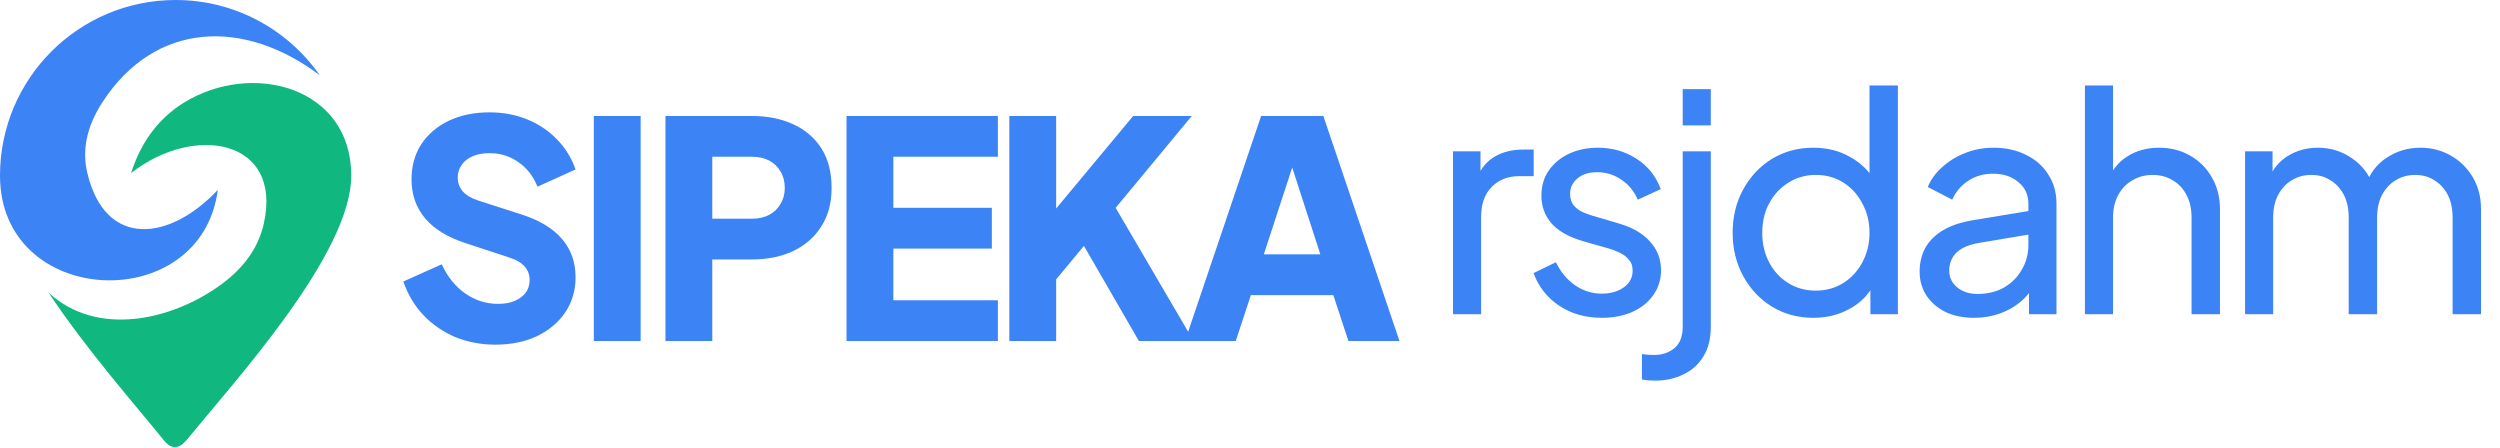
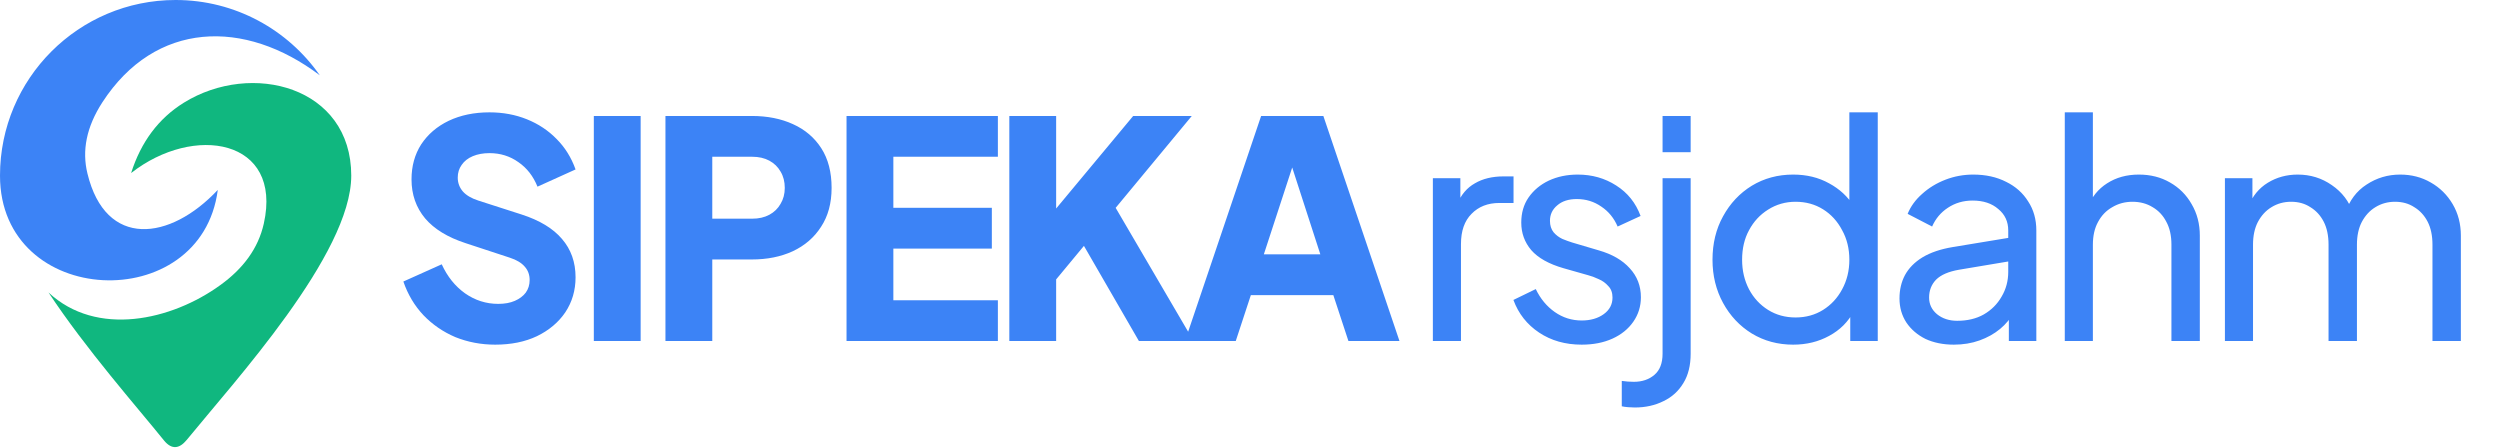
<svg xmlns="http://www.w3.org/2000/svg" width="1862" height="333" viewBox="0 0 1862 333" fill="none">
  <path fill-rule="evenodd" clip-rule="evenodd" d="M162.209 141.432C126.652 179.39 78.706 185.382 65.122 129.207C60.966 112.267 64.327 94.61 76.228 76.228C115.705 15.421 182.186 13.744 238.196 56.093C214.547 22.213 175.235 0 130.808 0C58.571 0 0 58.571 0 130.808C0 229.726 149.984 235.96 162.209 141.432Z" fill="#3C83F6" />
  <path fill-rule="evenodd" clip-rule="evenodd" d="M164.128 212.31C127.771 238.679 71.996 251.304 36.116 217.825C64.327 260.492 101.961 303 122.174 328.092C128.007 335.202 133.681 334.166 139.037 327.692C174.352 284.307 261.61 189.297 261.61 130.808C261.61 64.404 187.377 45.228 136.959 76.47C118.018 88.218 104.998 105.794 97.647 128.89C144.31 92.215 210.632 103.321 196.489 166.524C192.333 185.065 181.068 200.085 164.128 212.31Z" fill="#10B77F" />
  <path d="M368.825 256.7C358.325 256.7 348.425 254.825 339.125 251.075C329.975 247.175 322.025 241.7 315.275 234.65C308.675 227.6 303.725 219.275 300.425 209.675L329 196.85C333.2 206 338.975 213.2 346.325 218.45C353.825 223.7 362.075 226.325 371.075 226.325C375.875 226.325 380 225.575 383.45 224.075C386.9 222.575 389.6 220.55 391.55 218C393.5 215.3 394.475 212.15 394.475 208.55C394.475 204.65 393.275 201.35 390.875 198.65C388.475 195.8 384.725 193.55 379.625 191.9L346.775 181.1C333.425 176.75 323.375 170.6 316.625 162.65C309.875 154.55 306.5 144.875 306.5 133.625C306.5 123.725 308.9 115.025 313.7 107.525C318.65 100.025 325.475 94.175 334.175 89.975C343.025 85.775 353.15 83.675 364.55 83.675C374.6 83.675 383.9 85.4 392.45 88.85C401 92.3 408.35 97.175 414.5 103.475C420.8 109.775 425.525 117.35 428.675 126.2L400.325 139.025C397.175 131.225 392.45 125.15 386.15 120.8C379.85 116.3 372.65 114.05 364.55 114.05C359.9 114.05 355.775 114.8 352.175 116.3C348.575 117.8 345.8 119.975 343.85 122.825C341.9 125.525 340.925 128.675 340.925 132.275C340.925 136.175 342.2 139.625 344.75 142.625C347.3 145.475 351.125 147.725 356.225 149.375L388.4 159.725C401.9 164.075 411.95 170.15 418.55 177.95C425.3 185.75 428.675 195.275 428.675 206.525C428.675 216.275 426.125 224.975 421.025 232.625C415.925 240.125 408.875 246.05 399.875 250.4C391.025 254.6 380.675 256.7 368.825 256.7ZM442.279 254V86.375H477.154V254H442.279ZM495.628 254V86.375H559.978C571.528 86.375 581.728 88.4 590.578 92.45C599.578 96.5 606.628 102.5 611.728 110.45C616.828 118.4 619.378 128.225 619.378 139.925C619.378 151.325 616.753 161 611.503 168.95C606.403 176.9 599.353 182.975 590.353 187.175C581.503 191.225 571.378 193.25 559.978 193.25H530.503V254H495.628ZM530.503 162.875H560.203C565.153 162.875 569.428 161.9 573.028 159.95C576.628 158 579.403 155.3 581.353 151.85C583.453 148.4 584.503 144.425 584.503 139.925C584.503 135.275 583.453 131.225 581.353 127.775C579.403 124.325 576.628 121.625 573.028 119.675C569.428 117.725 565.153 116.75 560.203 116.75H530.503V162.875ZM630.496 254V86.375H743.221V116.75H665.371V154.775H738.721V185.15H665.371V223.625H743.221V254H630.496ZM751.742 254V86.375H786.617V170.3L776.942 166.925L843.992 86.375H887.642L821.267 166.475L823.292 141.725L888.992 254H848.267L807.317 183.125L786.617 208.1V254H751.742ZM882.584 254L939.284 86.375H985.634L1042.33 254H1004.31L993.059 219.8H931.634L920.384 254H882.584ZM941.309 189.425H983.384L957.734 110.225H967.184L941.309 189.425Z" fill="#3C83F6" />
-   <path d="M1082.2 234V112.725H1102.68V135L1100.43 131.85C1103.28 124.95 1107.63 119.85 1113.48 116.55C1119.33 113.1 1126.45 111.375 1134.85 111.375H1142.28V131.175H1131.7C1123.15 131.175 1116.25 133.875 1111 139.275C1105.75 144.525 1103.13 152.025 1103.13 161.775V234H1082.2ZM1193.04 236.7C1180.89 236.7 1170.31 233.7 1161.31 227.7C1152.31 221.7 1145.94 213.6 1142.19 203.4L1158.84 195.3C1162.29 202.5 1167.01 208.2 1173.01 212.4C1179.01 216.6 1185.69 218.7 1193.04 218.7C1199.64 218.7 1205.11 217.125 1209.46 213.975C1213.81 210.825 1215.99 206.7 1215.99 201.6C1215.99 198 1214.94 195.15 1212.84 193.05C1210.89 190.8 1208.49 189.075 1205.64 187.875C1202.79 186.525 1200.16 185.55 1197.76 184.95L1179.54 179.775C1168.59 176.625 1160.56 172.125 1155.46 166.275C1150.51 160.425 1148.04 153.6 1148.04 145.8C1148.04 138.6 1149.84 132.375 1153.44 127.125C1157.19 121.725 1162.21 117.525 1168.51 114.525C1174.96 111.525 1182.16 110.025 1190.11 110.025C1200.76 110.025 1210.29 112.725 1218.69 118.125C1227.24 123.525 1233.31 131.1 1236.91 140.85L1219.81 148.725C1217.11 142.425 1213.06 137.475 1207.66 133.875C1202.26 130.125 1196.19 128.25 1189.44 128.25C1183.29 128.25 1178.41 129.825 1174.81 132.975C1171.21 135.975 1169.41 139.8 1169.41 144.45C1169.41 147.9 1170.31 150.75 1172.11 153C1173.91 155.1 1176.09 156.75 1178.64 157.95C1181.19 159 1183.66 159.9 1186.06 160.65L1205.86 166.5C1215.76 169.35 1223.41 173.775 1228.81 179.775C1234.36 185.775 1237.14 192.975 1237.14 201.375C1237.14 208.125 1235.26 214.2 1231.51 219.6C1227.76 225 1222.59 229.2 1215.99 232.2C1209.39 235.2 1201.74 236.7 1193.04 236.7ZM1232.58 283.5C1231.23 283.5 1229.58 283.425 1227.63 283.275C1225.68 283.125 1224.1 282.9 1222.9 282.6V263.7C1225.9 264.15 1228.9 264.375 1231.9 264.375C1238.05 264.375 1243.15 262.65 1247.2 259.2C1251.25 255.75 1253.28 250.5 1253.28 243.45V112.725H1274.2V243.45C1274.2 252.15 1272.4 259.425 1268.8 265.275C1265.2 271.275 1260.25 275.775 1253.95 278.775C1247.65 281.925 1240.53 283.5 1232.58 283.5ZM1253.28 93.375V66.375H1274.2V93.375H1253.28ZM1350.55 236.7C1339.15 236.7 1328.87 233.925 1319.72 228.375C1310.72 222.825 1303.6 215.25 1298.35 205.65C1293.1 196.05 1290.47 185.325 1290.47 173.475C1290.47 161.325 1293.1 150.525 1298.35 141.075C1303.6 131.475 1310.72 123.9 1319.72 118.35C1328.87 112.8 1339.15 110.025 1350.55 110.025C1360.6 110.025 1369.52 112.2 1377.32 116.55C1385.12 120.75 1391.27 126.45 1395.77 133.65L1392.4 138.825V63.675H1413.55V234H1393.07V208.125L1395.77 211.725C1391.57 219.675 1385.42 225.825 1377.32 230.175C1369.37 234.525 1360.45 236.7 1350.55 236.7ZM1352.35 216.45C1360 216.45 1366.82 214.575 1372.82 210.825C1378.82 207.075 1383.55 201.975 1387 195.525C1390.6 188.925 1392.4 181.575 1392.4 173.475C1392.4 165.225 1390.6 157.875 1387 151.425C1383.55 144.825 1378.82 139.65 1372.82 135.9C1366.82 132.15 1360 130.275 1352.35 130.275C1344.85 130.275 1338.02 132.225 1331.87 136.125C1325.87 139.875 1321.15 144.975 1317.7 151.425C1314.25 157.725 1312.52 165.075 1312.52 173.475C1312.52 181.575 1314.25 188.925 1317.7 195.525C1321.15 201.975 1325.87 207.075 1331.87 210.825C1337.87 214.575 1344.7 216.45 1352.35 216.45ZM1470.24 236.7C1462.29 236.7 1455.24 235.275 1449.09 232.425C1443.09 229.425 1438.36 225.375 1434.91 220.275C1431.46 215.025 1429.74 209.025 1429.74 202.275C1429.74 195.825 1431.09 190.05 1433.79 184.95C1436.64 179.7 1440.99 175.275 1446.84 171.675C1452.84 168.075 1460.34 165.525 1469.34 164.025L1514.34 156.6V174.15L1474.06 180.9C1466.26 182.25 1460.56 184.725 1456.96 188.325C1453.51 191.925 1451.79 196.35 1451.79 201.6C1451.79 206.55 1453.74 210.675 1457.64 213.975C1461.69 217.275 1466.71 218.925 1472.71 218.925C1480.36 218.925 1486.96 217.35 1492.51 214.2C1498.21 210.9 1502.64 206.475 1505.79 200.925C1509.09 195.375 1510.74 189.225 1510.74 182.475V151.65C1510.74 145.05 1508.26 139.725 1503.31 135.675C1498.51 131.475 1492.14 129.375 1484.19 129.375C1477.29 129.375 1471.14 131.175 1465.74 134.775C1460.49 138.225 1456.59 142.875 1454.04 148.725L1435.81 139.275C1438.06 133.725 1441.66 128.775 1446.61 124.425C1451.56 119.925 1457.34 116.4 1463.94 113.85C1470.54 111.3 1477.44 110.025 1484.64 110.025C1493.94 110.025 1502.11 111.825 1509.16 115.425C1516.21 118.875 1521.69 123.75 1525.59 130.05C1529.64 136.2 1531.66 143.4 1531.66 151.65V234H1511.19V211.05L1515.01 212.4C1512.46 217.2 1509.01 221.4 1504.66 225C1500.31 228.6 1495.21 231.45 1489.36 233.55C1483.51 235.65 1477.14 236.7 1470.24 236.7ZM1552.85 234V63.675H1573.78V136.35L1569.95 134.325C1572.95 126.675 1577.75 120.75 1584.35 116.55C1591.1 112.2 1598.98 110.025 1607.98 110.025C1616.68 110.025 1624.4 111.975 1631.15 115.875C1638.05 119.775 1643.45 125.175 1647.35 132.075C1651.4 138.975 1653.43 146.775 1653.43 155.475V234H1632.28V162.225C1632.28 155.475 1631 149.775 1628.45 145.125C1626.05 140.475 1622.68 136.875 1618.33 134.325C1613.98 131.625 1608.95 130.275 1603.25 130.275C1597.7 130.275 1592.68 131.625 1588.18 134.325C1583.68 136.875 1580.15 140.55 1577.6 145.35C1575.05 150 1573.78 155.625 1573.78 162.225V234H1552.85ZM1672.12 234V112.725H1692.6V137.475L1689.67 133.65C1692.67 126 1697.47 120.15 1704.07 116.1C1710.67 112.05 1718.1 110.025 1726.35 110.025C1735.8 110.025 1744.27 112.65 1751.77 117.9C1759.42 123.15 1764.67 130.05 1767.52 138.6L1761.67 138.825C1764.82 129.375 1770.15 122.25 1777.65 117.45C1785.15 112.5 1793.47 110.025 1802.62 110.025C1811.02 110.025 1818.6 111.975 1825.35 115.875C1832.25 119.775 1837.72 125.175 1841.77 132.075C1845.82 138.975 1847.85 146.775 1847.85 155.475V234H1826.7V162.225C1826.7 155.475 1825.5 149.775 1823.1 145.125C1820.7 140.475 1817.4 136.875 1813.2 134.325C1809.15 131.625 1804.35 130.275 1798.8 130.275C1793.4 130.275 1788.52 131.625 1784.17 134.325C1779.97 136.875 1776.6 140.55 1774.05 145.35C1771.65 150 1770.45 155.625 1770.45 162.225V234H1749.3V162.225C1749.3 155.475 1748.1 149.775 1745.7 145.125C1743.3 140.475 1740 136.875 1735.8 134.325C1731.75 131.625 1726.95 130.275 1721.4 130.275C1716 130.275 1711.12 131.625 1706.77 134.325C1702.57 136.875 1699.2 140.55 1696.65 145.35C1694.25 150 1693.05 155.625 1693.05 162.225V234H1672.12Z" fill="#3C83F6" />
+   <path d="M1067.2 254V132.725H1087.68V155L1085.43 151.85C1088.28 144.95 1092.63 139.85 1098.48 136.55C1104.33 133.1 1111.45 131.375 1119.85 131.375H1127.28V151.175H1116.7C1108.15 151.175 1101.25 153.875 1096 159.275C1090.75 164.525 1088.13 172.025 1088.13 181.775V254H1067.2ZM1178.04 256.7C1165.89 256.7 1155.31 253.7 1146.31 247.7C1137.31 241.7 1130.94 233.6 1127.19 223.4L1143.84 215.3C1147.29 222.5 1152.01 228.2 1158.01 232.4C1164.01 236.6 1170.69 238.7 1178.04 238.7C1184.64 238.7 1190.11 237.125 1194.46 233.975C1198.81 230.825 1200.99 226.7 1200.99 221.6C1200.99 218 1199.94 215.15 1197.84 213.05C1195.89 210.8 1193.49 209.075 1190.64 207.875C1187.79 206.525 1185.16 205.55 1182.76 204.95L1164.54 199.775C1153.59 196.625 1145.56 192.125 1140.46 186.275C1135.51 180.425 1133.04 173.6 1133.04 165.8C1133.04 158.6 1134.84 152.375 1138.44 147.125C1142.19 141.725 1147.21 137.525 1153.51 134.525C1159.96 131.525 1167.16 130.025 1175.11 130.025C1185.76 130.025 1195.29 132.725 1203.69 138.125C1212.24 143.525 1218.31 151.1 1221.91 160.85L1204.81 168.725C1202.11 162.425 1198.06 157.475 1192.66 153.875C1187.26 150.125 1181.19 148.25 1174.44 148.25C1168.29 148.25 1163.41 149.825 1159.81 152.975C1156.21 155.975 1154.41 159.8 1154.41 164.45C1154.41 167.9 1155.31 170.75 1157.11 173C1158.91 175.1 1161.09 176.75 1163.64 177.95C1166.19 179 1168.66 179.9 1171.06 180.65L1190.86 186.5C1200.76 189.35 1208.41 193.775 1213.81 199.775C1219.36 205.775 1222.14 212.975 1222.14 221.375C1222.14 228.125 1220.26 234.2 1216.51 239.6C1212.76 245 1207.59 249.2 1200.99 252.2C1194.39 255.2 1186.74 256.7 1178.04 256.7ZM1217.58 303.5C1216.23 303.5 1214.58 303.425 1212.63 303.275C1210.68 303.125 1209.1 302.9 1207.9 302.6V283.7C1210.9 284.15 1213.9 284.375 1216.9 284.375C1223.05 284.375 1228.15 282.65 1232.2 279.2C1236.25 275.75 1238.28 270.5 1238.28 263.45V132.725H1259.2V263.45C1259.2 272.15 1257.4 279.425 1253.8 285.275C1250.2 291.275 1245.25 295.775 1238.95 298.775C1232.65 301.925 1225.53 303.5 1217.58 303.5ZM1238.28 113.375V86.375H1259.2V113.375H1238.28ZM1335.55 256.7C1324.15 256.7 1313.87 253.925 1304.72 248.375C1295.72 242.825 1288.6 235.25 1283.35 225.65C1278.1 216.05 1275.47 205.325 1275.47 193.475C1275.47 181.325 1278.1 170.525 1283.35 161.075C1288.6 151.475 1295.72 143.9 1304.72 138.35C1313.87 132.8 1324.15 130.025 1335.55 130.025C1345.6 130.025 1354.52 132.2 1362.32 136.55C1370.12 140.75 1376.27 146.45 1380.77 153.65L1377.4 158.825V83.675H1398.55V254H1378.07V228.125L1380.77 231.725C1376.57 239.675 1370.42 245.825 1362.32 250.175C1354.37 254.525 1345.45 256.7 1335.55 256.7ZM1337.35 236.45C1345 236.45 1351.82 234.575 1357.82 230.825C1363.82 227.075 1368.55 221.975 1372 215.525C1375.6 208.925 1377.4 201.575 1377.4 193.475C1377.4 185.225 1375.6 177.875 1372 171.425C1368.55 164.825 1363.82 159.65 1357.82 155.9C1351.82 152.15 1345 150.275 1337.35 150.275C1329.85 150.275 1323.02 152.225 1316.87 156.125C1310.87 159.875 1306.15 164.975 1302.7 171.425C1299.25 177.725 1297.52 185.075 1297.52 193.475C1297.52 201.575 1299.25 208.925 1302.7 215.525C1306.15 221.975 1310.87 227.075 1316.87 230.825C1322.87 234.575 1329.7 236.45 1337.35 236.45ZM1455.24 256.7C1447.29 256.7 1440.24 255.275 1434.09 252.425C1428.09 249.425 1423.36 245.375 1419.91 240.275C1416.46 235.025 1414.74 229.025 1414.74 222.275C1414.74 215.825 1416.09 210.05 1418.79 204.95C1421.64 199.7 1425.99 195.275 1431.84 191.675C1437.84 188.075 1445.34 185.525 1454.34 184.025L1499.34 176.6V194.15L1459.06 200.9C1451.26 202.25 1445.56 204.725 1441.96 208.325C1438.51 211.925 1436.79 216.35 1436.79 221.6C1436.79 226.55 1438.74 230.675 1442.64 233.975C1446.69 237.275 1451.71 238.925 1457.71 238.925C1465.36 238.925 1471.96 237.35 1477.51 234.2C1483.21 230.9 1487.64 226.475 1490.79 220.925C1494.09 215.375 1495.74 209.225 1495.74 202.475V171.65C1495.74 165.05 1493.26 159.725 1488.31 155.675C1483.51 151.475 1477.14 149.375 1469.19 149.375C1462.29 149.375 1456.14 151.175 1450.74 154.775C1445.49 158.225 1441.59 162.875 1439.04 168.725L1420.81 159.275C1423.06 153.725 1426.66 148.775 1431.61 144.425C1436.56 139.925 1442.34 136.4 1448.94 133.85C1455.54 131.3 1462.44 130.025 1469.64 130.025C1478.94 130.025 1487.11 131.825 1494.16 135.425C1501.21 138.875 1506.69 143.75 1510.59 150.05C1514.64 156.2 1516.66 163.4 1516.66 171.65V254H1496.19V231.05L1500.01 232.4C1497.46 237.2 1494.01 241.4 1489.66 245C1485.31 248.6 1480.21 251.45 1474.36 253.55C1468.51 255.65 1462.14 256.7 1455.24 256.7ZM1537.85 254V83.675H1558.78V156.35L1554.95 154.325C1557.95 146.675 1562.75 140.75 1569.35 136.55C1576.1 132.2 1583.98 130.025 1592.98 130.025C1601.68 130.025 1609.4 131.975 1616.15 135.875C1623.05 139.775 1628.45 145.175 1632.35 152.075C1636.4 158.975 1638.43 166.775 1638.43 175.475V254H1617.28V182.225C1617.28 175.475 1616 169.775 1613.45 165.125C1611.05 160.475 1607.68 156.875 1603.33 154.325C1598.98 151.625 1593.95 150.275 1588.25 150.275C1582.7 150.275 1577.68 151.625 1573.18 154.325C1568.68 156.875 1565.15 160.55 1562.6 165.35C1560.05 170 1558.78 175.625 1558.78 182.225V254H1537.85ZM1657.12 254V132.725H1677.6V157.475L1674.67 153.65C1677.67 146 1682.47 140.15 1689.07 136.1C1695.67 132.05 1703.1 130.025 1711.35 130.025C1720.8 130.025 1729.27 132.65 1736.77 137.9C1744.42 143.15 1749.67 150.05 1752.52 158.6L1746.67 158.825C1749.82 149.375 1755.15 142.25 1762.65 137.45C1770.15 132.5 1778.47 130.025 1787.62 130.025C1796.02 130.025 1803.6 131.975 1810.35 135.875C1817.25 139.775 1822.72 145.175 1826.77 152.075C1830.82 158.975 1832.85 166.775 1832.85 175.475V254H1811.7V182.225C1811.7 175.475 1810.5 169.775 1808.1 165.125C1805.7 160.475 1802.4 156.875 1798.2 154.325C1794.15 151.625 1789.35 150.275 1783.8 150.275C1778.4 150.275 1773.52 151.625 1769.17 154.325C1764.97 156.875 1761.6 160.55 1759.05 165.35C1756.65 170 1755.45 175.625 1755.45 182.225V254H1734.3V182.225C1734.3 175.475 1733.1 169.775 1730.7 165.125C1728.3 160.475 1725 156.875 1720.8 154.325C1716.75 151.625 1711.95 150.275 1706.4 150.275C1701 150.275 1696.12 151.625 1691.77 154.325C1687.57 156.875 1684.2 160.55 1681.65 165.35C1679.25 170 1678.05 175.625 1678.05 182.225V254H1657.12Z" fill="#3C83F6" />
</svg>
